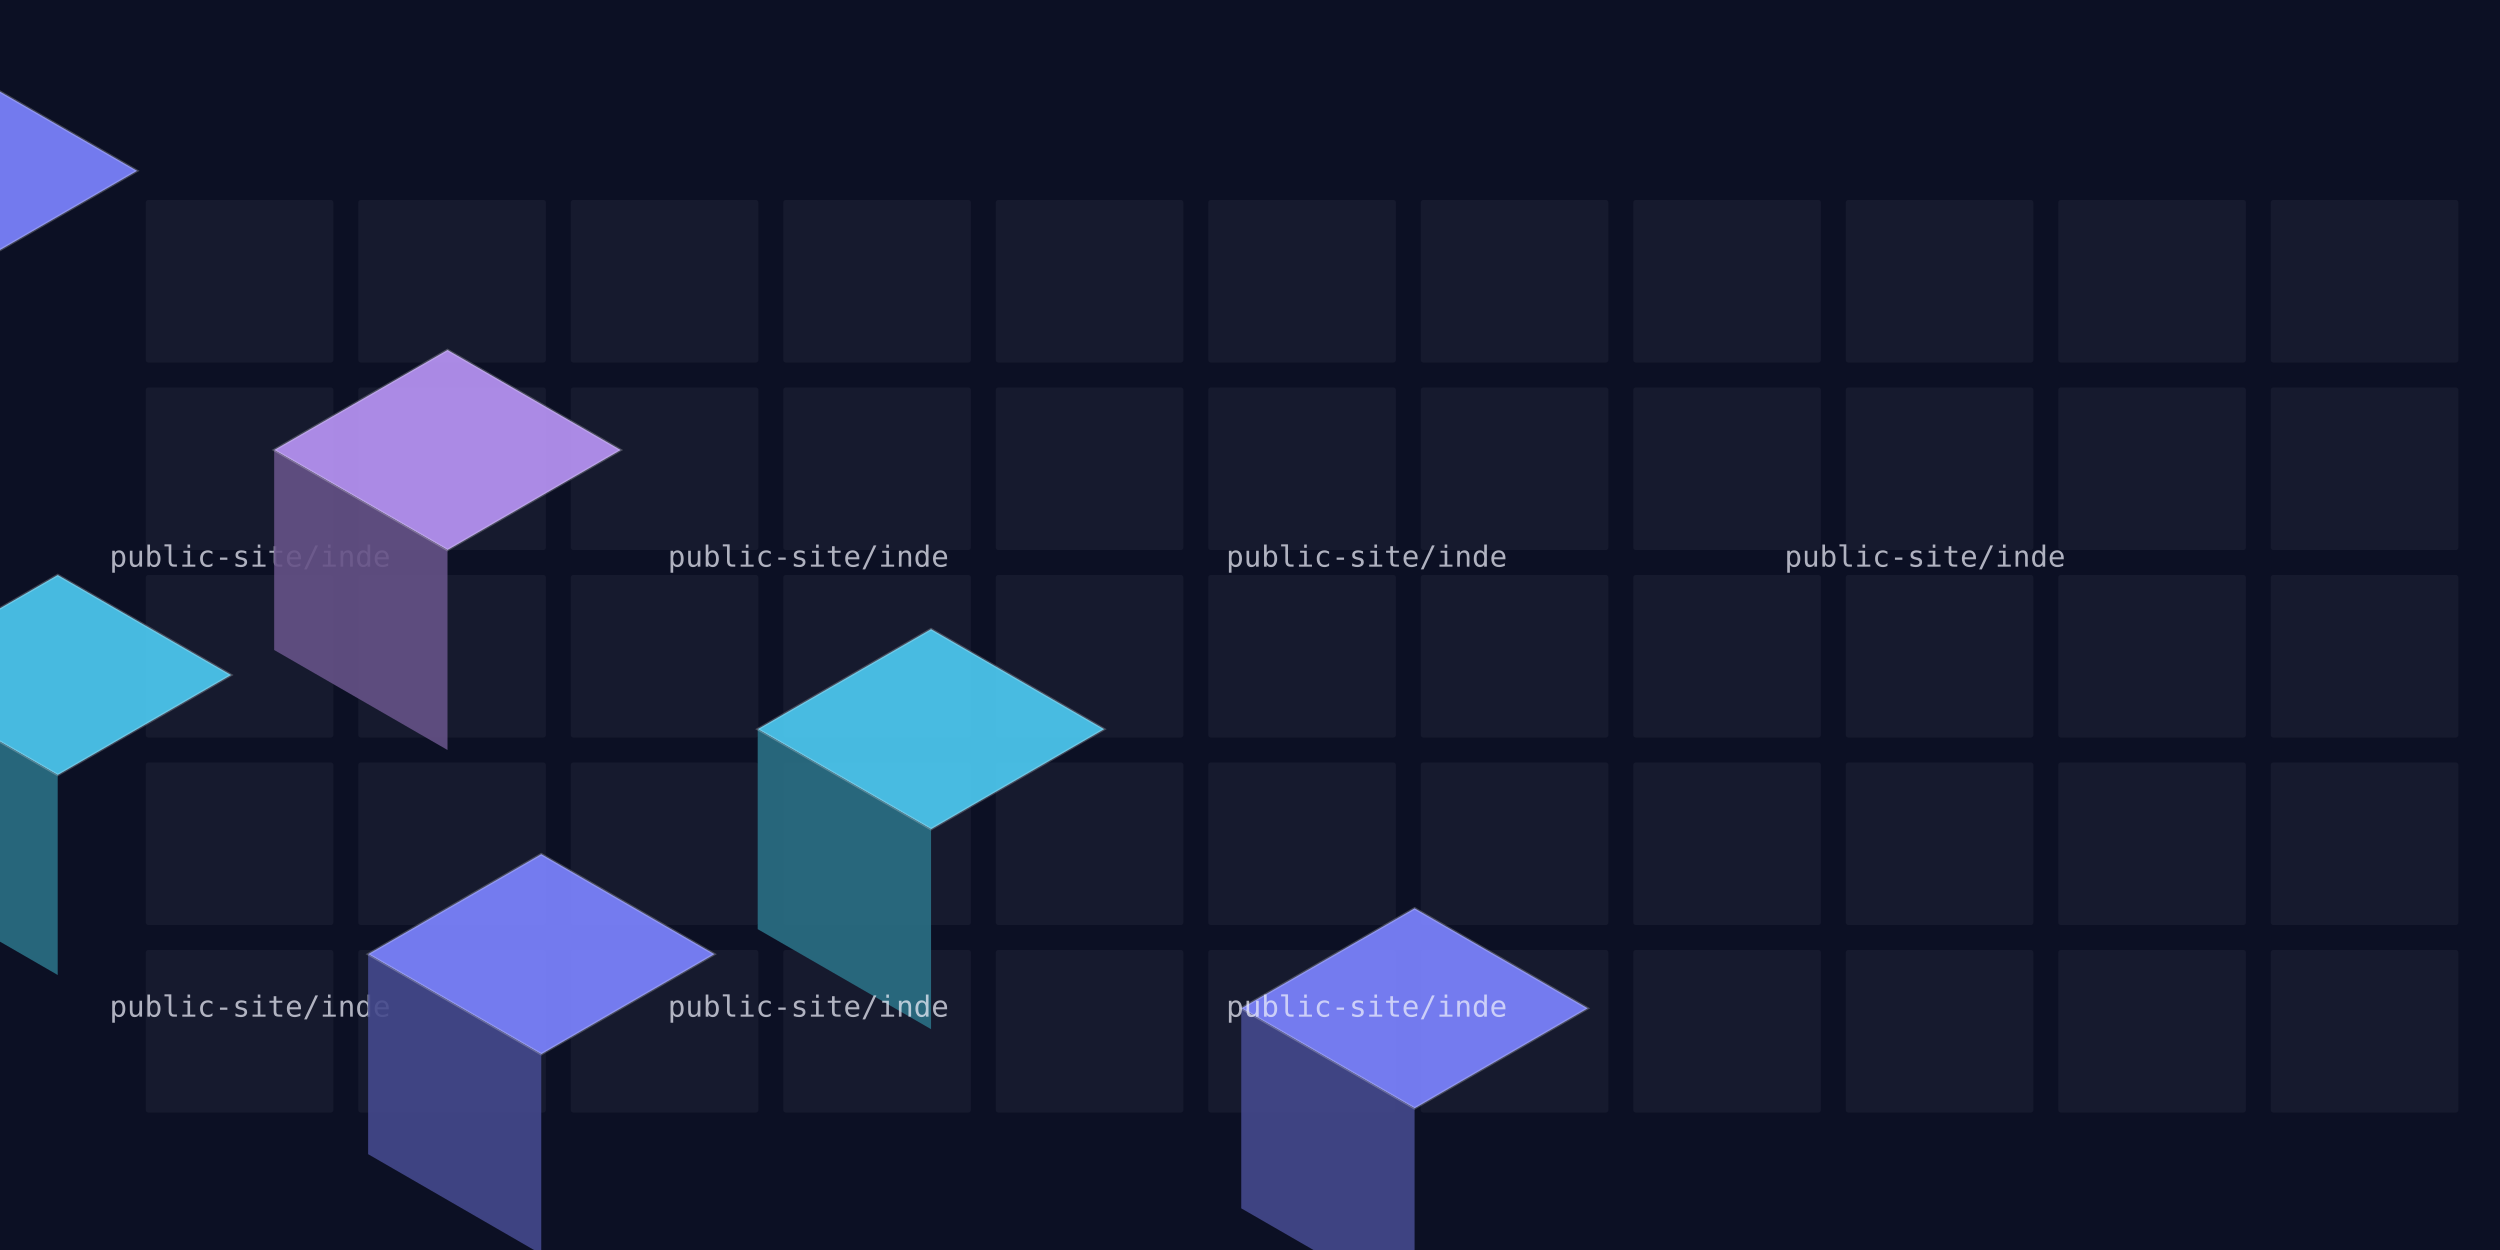
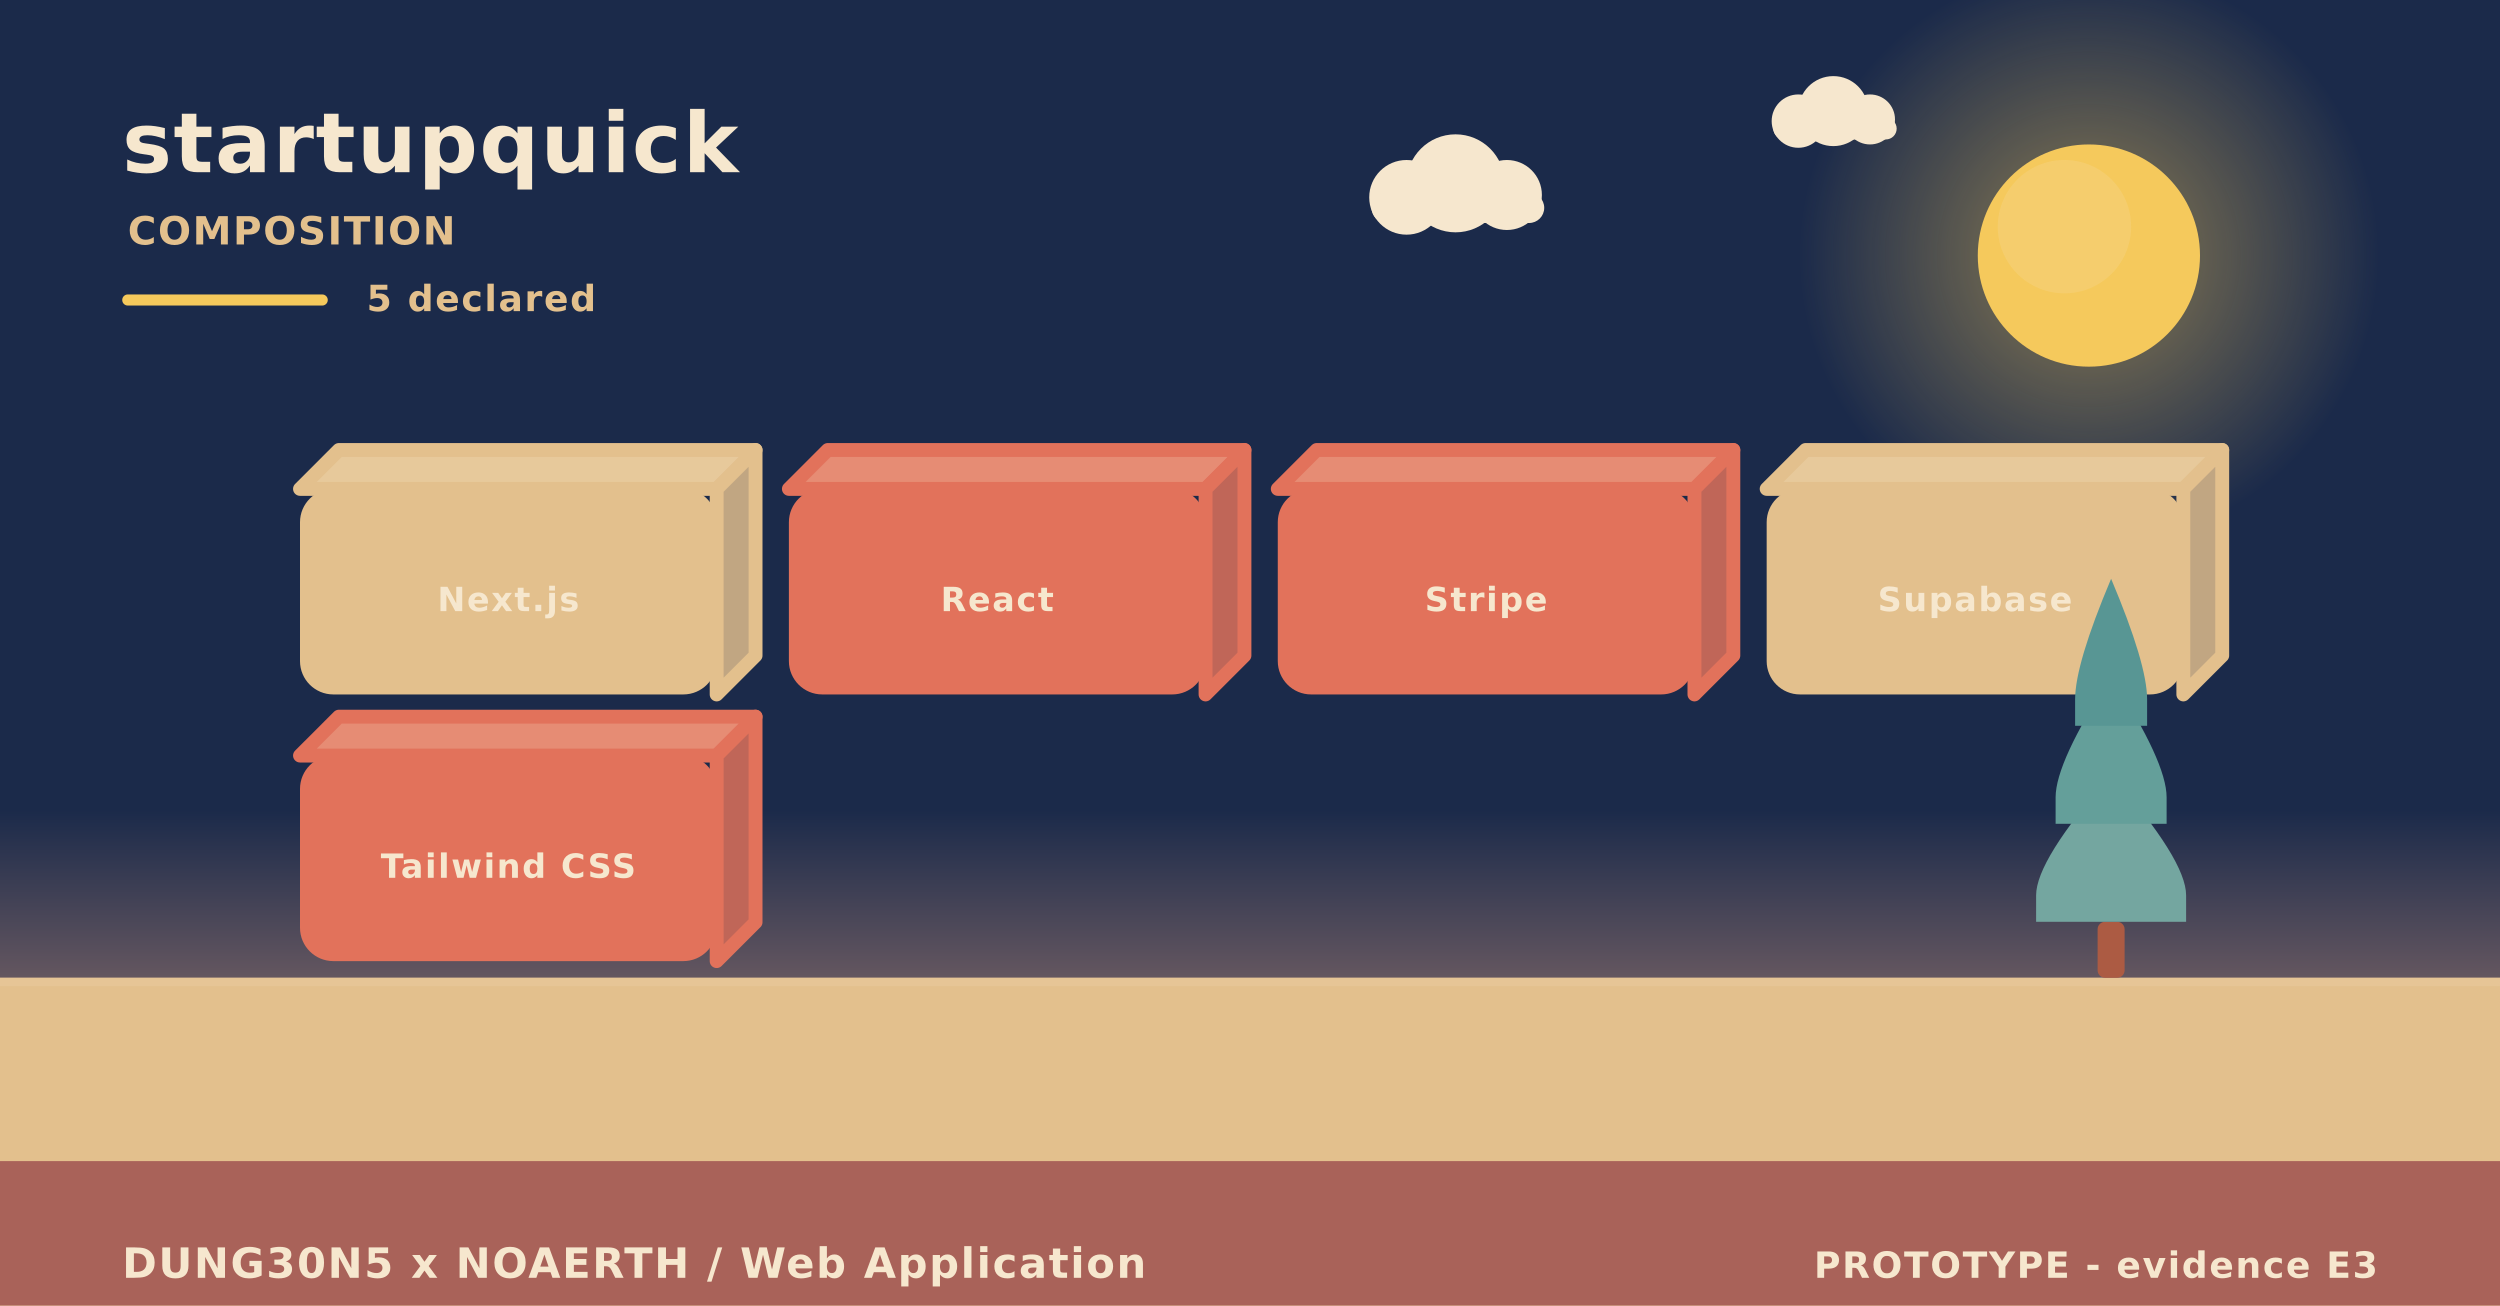
- <svg xmlns="http://www.w3.org/2000/svg" viewBox="0 0 1200 600" width="1200" height="600" role="img" aria-label="startupquick component map">
-   <rect width="1200" height="600" fill="#0c1024" />
-   <defs>
-     <linearGradient id="gc" x1="0" y1="0" x2="1" y2="1">
-       <stop offset="0%" stop-color="#7c83ff" />
-       <stop offset="100%" stop-color="#b794f4" />
-     </linearGradient>
-   </defs>
-   <rect x="70.00" y="96.00" width="90.00" height="78.00" rx="1.20" fill="#eef0fb" opacity="0.05" />
-   <rect x="172.00" y="96.00" width="90.00" height="78.00" rx="1.20" fill="#eef0fb" opacity="0.05" />
-   <rect x="274.00" y="96.00" width="90.00" height="78.00" rx="1.20" fill="#eef0fb" opacity="0.05" />
-   <rect x="376.00" y="96.00" width="90.00" height="78.00" rx="1.20" fill="#eef0fb" opacity="0.05" />
-   <rect x="478.00" y="96.00" width="90.00" height="78.00" rx="1.20" fill="#eef0fb" opacity="0.05" />
-   <rect x="580.00" y="96.00" width="90.00" height="78.00" rx="1.20" fill="#eef0fb" opacity="0.05" />
-   <rect x="682.00" y="96.00" width="90.00" height="78.00" rx="1.20" fill="#eef0fb" opacity="0.05" />
-   <rect x="784.00" y="96.00" width="90.00" height="78.00" rx="1.20" fill="#eef0fb" opacity="0.05" />
-   <rect x="886.00" y="96.00" width="90.00" height="78.00" rx="1.20" fill="#eef0fb" opacity="0.05" />
-   <rect x="988.00" y="96.00" width="90.00" height="78.00" rx="1.20" fill="#eef0fb" opacity="0.05" />
-   <rect x="1090.00" y="96.00" width="90.00" height="78.00" rx="1.20" fill="#eef0fb" opacity="0.05" />
-   <rect x="70.00" y="186.00" width="90.00" height="78.00" rx="1.20" fill="#eef0fb" opacity="0.05" />
-   <rect x="172.00" y="186.00" width="90.00" height="78.00" rx="1.20" fill="#eef0fb" opacity="0.05" />
-   <rect x="274.00" y="186.00" width="90.00" height="78.00" rx="1.20" fill="#eef0fb" opacity="0.05" />
-   <rect x="376.00" y="186.00" width="90.00" height="78.00" rx="1.20" fill="#eef0fb" opacity="0.05" />
-   <rect x="478.00" y="186.00" width="90.00" height="78.00" rx="1.20" fill="#eef0fb" opacity="0.05" />
-   <rect x="580.00" y="186.00" width="90.00" height="78.00" rx="1.20" fill="#eef0fb" opacity="0.05" />
-   <rect x="682.00" y="186.00" width="90.00" height="78.00" rx="1.20" fill="#eef0fb" opacity="0.05" />
-   <rect x="784.00" y="186.00" width="90.00" height="78.00" rx="1.20" fill="#eef0fb" opacity="0.05" />
-   <rect x="886.00" y="186.00" width="90.00" height="78.00" rx="1.20" fill="#eef0fb" opacity="0.05" />
-   <rect x="988.00" y="186.00" width="90.00" height="78.00" rx="1.20" fill="#eef0fb" opacity="0.05" />
-   <rect x="1090.00" y="186.00" width="90.00" height="78.00" rx="1.20" fill="#eef0fb" opacity="0.05" />
-   <rect x="70.00" y="276.00" width="90.00" height="78.00" rx="1.20" fill="#eef0fb" opacity="0.05" />
-   <rect x="172.00" y="276.00" width="90.00" height="78.00" rx="1.20" fill="#eef0fb" opacity="0.05" />
-   <rect x="274.00" y="276.00" width="90.00" height="78.00" rx="1.20" fill="#eef0fb" opacity="0.05" />
-   <rect x="376.00" y="276.00" width="90.00" height="78.00" rx="1.20" fill="#eef0fb" opacity="0.05" />
-   <rect x="478.00" y="276.00" width="90.00" height="78.00" rx="1.20" fill="#eef0fb" opacity="0.05" />
-   <rect x="580.00" y="276.00" width="90.00" height="78.00" rx="1.20" fill="#eef0fb" opacity="0.05" />
-   <rect x="682.00" y="276.00" width="90.00" height="78.00" rx="1.20" fill="#eef0fb" opacity="0.05" />
-   <rect x="784.00" y="276.00" width="90.00" height="78.00" rx="1.20" fill="#eef0fb" opacity="0.05" />
-   <rect x="886.00" y="276.00" width="90.00" height="78.00" rx="1.20" fill="#eef0fb" opacity="0.05" />
-   <rect x="988.00" y="276.00" width="90.00" height="78.00" rx="1.20" fill="#eef0fb" opacity="0.05" />
-   <rect x="1090.00" y="276.00" width="90.00" height="78.00" rx="1.20" fill="#eef0fb" opacity="0.05" />
-   <rect x="70.00" y="366.00" width="90.00" height="78.00" rx="1.20" fill="#eef0fb" opacity="0.05" />
-   <rect x="172.00" y="366.00" width="90.00" height="78.00" rx="1.20" fill="#eef0fb" opacity="0.05" />
-   <rect x="274.00" y="366.00" width="90.00" height="78.00" rx="1.20" fill="#eef0fb" opacity="0.05" />
-   <rect x="376.00" y="366.00" width="90.00" height="78.00" rx="1.20" fill="#eef0fb" opacity="0.05" />
-   <rect x="478.00" y="366.00" width="90.00" height="78.00" rx="1.20" fill="#eef0fb" opacity="0.05" />
-   <rect x="580.00" y="366.00" width="90.00" height="78.00" rx="1.20" fill="#eef0fb" opacity="0.05" />
-   <rect x="682.00" y="366.00" width="90.00" height="78.00" rx="1.20" fill="#eef0fb" opacity="0.05" />
-   <rect x="784.00" y="366.00" width="90.00" height="78.00" rx="1.20" fill="#eef0fb" opacity="0.05" />
-   <rect x="886.00" y="366.00" width="90.00" height="78.00" rx="1.20" fill="#eef0fb" opacity="0.05" />
-   <rect x="988.00" y="366.00" width="90.00" height="78.00" rx="1.20" fill="#eef0fb" opacity="0.05" />
-   <rect x="1090.00" y="366.00" width="90.00" height="78.00" rx="1.20" fill="#eef0fb" opacity="0.05" />
-   <rect x="70.00" y="456.00" width="90.00" height="78.00" rx="1.20" fill="#eef0fb" opacity="0.05" />
-   <rect x="172.00" y="456.00" width="90.00" height="78.00" rx="1.20" fill="#eef0fb" opacity="0.05" />
-   <rect x="274.00" y="456.00" width="90.00" height="78.00" rx="1.20" fill="#eef0fb" opacity="0.05" />
-   <rect x="376.00" y="456.00" width="90.00" height="78.00" rx="1.20" fill="#eef0fb" opacity="0.05" />
-   <rect x="478.00" y="456.00" width="90.00" height="78.00" rx="1.20" fill="#eef0fb" opacity="0.05" />
-   <rect x="580.00" y="456.00" width="90.00" height="78.00" rx="1.20" fill="#eef0fb" opacity="0.05" />
-   <rect x="682.00" y="456.00" width="90.00" height="78.00" rx="1.20" fill="#eef0fb" opacity="0.05" />
-   <rect x="784.00" y="456.00" width="90.00" height="78.00" rx="1.20" fill="#eef0fb" opacity="0.05" />
-   <rect x="886.00" y="456.00" width="90.00" height="78.00" rx="1.20" fill="#eef0fb" opacity="0.05" />
-   <rect x="988.00" y="456.00" width="90.00" height="78.00" rx="1.20" fill="#eef0fb" opacity="0.05" />
-   <rect x="1090.00" y="456.00" width="90.00" height="78.00" rx="1.20" fill="#eef0fb" opacity="0.05" />
-   <g transform="rotate(0 120 140)">
-     <polygon points="-17.3,34.0 65.8,82.0 -17.3,130.0 -100.5,82.0" fill="#7c83ff" opacity="0.92" />
-     <polygon points="-100.5,82.0 -17.3,130.0 -17.3,226.0 -100.5,178.0" fill="#44488c" opacity="0.9" />
-     <polygon points="-17.3,34.0 65.8,82.0 -17.3,130.0 -100.5,82.0" fill="none" stroke="rgba(255,255,255,0.220)" stroke-width="1.2" />
-     <animateTransform attributeName="transform" type="rotate" values="-32.0 0.00 0.00 0.0 0.00 0.00" dur="7.55s" begin="0.0s" repeatCount="indefinite" />
+ <svg xmlns="http://www.w3.org/2000/svg" width="900" height="470" viewBox="0 0 900 470" role="img" aria-label="startupquick - how it is composed">
+   <linearGradient id="skyc" x1="0" y1="0" x2="0" y2="1">
+     <stop offset="0" stop-color="#1b2a4a" />
+     <stop offset="0.62" stop-color="#1b2a4a" />
+     <stop offset="1" stop-color="#f3ad8a" />
+   </linearGradient>
+   <rect width="900" height="470" fill="url(#skyc)" />
+   <radialGradient id="sunc">
+     <stop offset="0.35" stop-color="#f5c95c" stop-opacity="0.34" />
+     <stop offset="1" stop-color="#f5c95c" stop-opacity="0" />
+   </radialGradient>
+   <circle cx="752" cy="92" r="104" fill="url(#sunc)" />
+   <circle cx="752" cy="92" r="40" fill="#f5c95c" />
+   <circle cx="743.2" cy="81.6" r="24" fill="#f5d27e" opacity="0.5" />
+   <g>
+     <circle cx="524" cy="66" r="17.64" fill="#f6e7ce" />
+     <circle cx="506.36" cy="71.04" r="13.44" fill="#f6e7ce" />
+     <circle cx="542.48" cy="70.2" r="12.6" fill="#f6e7ce" />
+     <rect x="493.76" y="69.36" width="62.16" height="10.92" rx="5.46" fill="#f6e7ce" />
+     <animateTransform attributeName="transform" type="translate" values="0 0;24 0;0 0" dur="36s" begin="0s" repeatCount="indefinite" />
  </g>
-   <text x="120" y="272" font-family="ui-monospace,Menlo,monospace" font-size="14" fill="rgba(238,240,251,0.720)" text-anchor="middle">public-site/inde</text>
-   <g transform="rotate(0 388 140)">
-     <polygon points="214.8,168.0 297.9,216.0 214.8,264.0 131.6,216.0" fill="#b794f4" opacity="0.92" />
-     <polygon points="131.6,216.0 214.8,264.0 214.8,360.0 131.6,312.0" fill="#655186" opacity="0.9" />
-     <polygon points="214.8,168.0 297.9,216.0 214.8,264.0 131.6,216.0" fill="none" stroke="rgba(255,255,255,0.220)" stroke-width="1.2" />
-     <animateTransform attributeName="transform" type="rotate" values="-32.0 0.00 0.00 0.0 0.00 0.00" dur="7.55s" begin="0.4s" repeatCount="indefinite" />
+   <g>
+     <circle cx="660" cy="40" r="12.6" fill="#f6e7ce" />
+     <circle cx="647.4" cy="43.6" r="9.6" fill="#f6e7ce" />
+     <circle cx="673.2" cy="43" r="9" fill="#f6e7ce" />
+     <rect x="638.4" y="42.4" width="44.4" height="7.8" rx="3.9" fill="#f6e7ce" />
+     <animateTransform attributeName="transform" type="translate" values="0 0;-18 0;0 0" dur="46s" begin="3s" repeatCount="indefinite" />
  </g>
-   <text x="388" y="272" font-family="ui-monospace,Menlo,monospace" font-size="14" fill="rgba(238,240,251,0.720)" text-anchor="middle">public-site/inde</text>
-   <g transform="rotate(0 656 140)">
-     <polygon points="446.9,302.0 530.0,350.0 446.9,398.0 363.7,350.0" fill="#4cc9f0" opacity="0.92" />
-     <polygon points="363.7,350.0 446.9,398.0 446.9,494.0 363.7,446.0" fill="#2a6f84" opacity="0.9" />
-     <polygon points="446.9,302.0 530.0,350.0 446.9,398.0 363.7,350.0" fill="none" stroke="rgba(255,255,255,0.220)" stroke-width="1.2" />
-     <animateTransform attributeName="transform" type="rotate" values="-32.0 0.00 0.00 0.0 0.00 0.00" dur="7.55s" begin="0.8s" repeatCount="indefinite" />
+   <rect x="0" y="352" width="900" height="118" fill="#e3c08d" />
+   <rect x="0" y="352" width="900" height="3" fill="#e6c596" />
+   <text x="44" y="62" font-family="Verdana,DejaVu Sans,sans-serif" font-size="30" font-weight="700" letter-spacing="0.6" fill="#f6e7ce" text-anchor="start">startupquick</text>
+   <text x="46" y="88" font-family="Verdana,DejaVu Sans,sans-serif" font-size="14" font-weight="700" letter-spacing="0.6" fill="#e3c08d" text-anchor="start">COMPOSITION</text>
+   <rect x="44" y="106" width="74" height="4" rx="2" fill="#f5c95c" />
+   <text x="132" y="112" font-family="Verdana,DejaVu Sans,sans-serif" font-size="13" font-weight="700" letter-spacing="0.6" fill="#e3c08d" text-anchor="start">5 declared</text>
+   <g>
+     <path d="M108,176 L258,176 L272,162 L122,162 Z" fill="#e7c99b" stroke="#e3c08d" stroke-width="5" stroke-linejoin="round" />
+     <path d="M258,176 L272,162 L272,236 L258,250 Z" fill="#c1a682" stroke="#e3c08d" stroke-width="5" stroke-linejoin="round" />
+     <rect x="108" y="176" width="150" height="74" rx="12" fill="#e3c08d" />
+     <animateTransform attributeName="transform" type="translate" values="0 10;0 0" dur="0.75s" begin="0s" fill="freeze" />
  </g>
-   <text x="656" y="272" font-family="ui-monospace,Menlo,monospace" font-size="14" fill="rgba(238,240,251,0.720)" text-anchor="middle">public-site/inde</text>
-   <g transform="rotate(0 924 140)">
-     <polygon points="679.0,436.0 762.1,484.0 679.0,532.0 595.8,484.0" fill="#7c83ff" opacity="0.92" />
-     <polygon points="595.8,484.0 679.0,532.0 679.0,628.0 595.8,580.0" fill="#44488c" opacity="0.9" />
-     <polygon points="679.0,436.0 762.1,484.0 679.0,532.0 595.8,484.0" fill="none" stroke="rgba(255,255,255,0.220)" stroke-width="1.2" />
-     <animateTransform attributeName="transform" type="rotate" values="-32.0 0.00 0.00 0.0 0.00 0.00" dur="7.55s" begin="1.2s" repeatCount="indefinite" />
+   <text x="183" y="220" font-family="Verdana,DejaVu Sans,sans-serif" font-size="12" font-weight="700" letter-spacing="0.6" fill="#f6e7ce" text-anchor="middle">Next.js</text>
+   <g>
+     <path d="M284,176 L434,176 L448,162 L298,162 Z" fill="#e68c74" stroke="#e2725b" stroke-width="5" stroke-linejoin="round" />
+     <path d="M434,176 L448,162 L448,236 L434,250 Z" fill="#c06658" stroke="#e2725b" stroke-width="5" stroke-linejoin="round" />
+     <rect x="284" y="176" width="150" height="74" rx="12" fill="#e2725b" />
+     <animateTransform attributeName="transform" type="translate" values="0 10;0 0" dur="0.75s" begin="0.16s" fill="freeze" />
  </g>
-   <text x="924" y="272" font-family="ui-monospace,Menlo,monospace" font-size="14" fill="rgba(238,240,251,0.720)" text-anchor="middle">public-site/inde</text>
-   <g transform="rotate(0 120 356)">
-     <polygon points="-204.4,142.0 -121.2,190.0 -204.4,238.0 -287.5,190.0" fill="#b794f4" opacity="0.92" />
-     <polygon points="-287.5,190.0 -204.4,238.0 -204.4,334.0 -287.5,286.0" fill="#655186" opacity="0.9" />
-     <polygon points="-204.4,142.0 -121.2,190.0 -204.4,238.0 -287.5,190.0" fill="none" stroke="rgba(255,255,255,0.220)" stroke-width="1.2" />
-     <animateTransform attributeName="transform" type="rotate" values="-32.0 0.00 0.00 0.0 0.00 0.00" dur="7.55s" begin="1.6s" repeatCount="indefinite" />
+   <text x="359" y="220" font-family="Verdana,DejaVu Sans,sans-serif" font-size="12" font-weight="700" letter-spacing="0.6" fill="#f6e7ce" text-anchor="middle">React</text>
+   <g>
+     <path d="M460,176 L610,176 L624,162 L474,162 Z" fill="#e68c74" stroke="#e2725b" stroke-width="5" stroke-linejoin="round" />
+     <path d="M610,176 L624,162 L624,236 L610,250 Z" fill="#c06658" stroke="#e2725b" stroke-width="5" stroke-linejoin="round" />
+     <rect x="460" y="176" width="150" height="74" rx="12" fill="#e2725b" />
+     <animateTransform attributeName="transform" type="translate" values="0 10;0 0" dur="0.75s" begin="0.32s" fill="freeze" />
  </g>
-   <text x="120" y="488" font-family="ui-monospace,Menlo,monospace" font-size="14" fill="rgba(238,240,251,0.720)" text-anchor="middle">public-site/inde</text>
-   <g transform="rotate(0 388 356)">
-     <polygon points="27.7,276.0 110.9,324.0 27.7,372.0 -55.4,324.0" fill="#4cc9f0" opacity="0.92" />
-     <polygon points="-55.4,324.0 27.7,372.0 27.7,468.0 -55.4,420.0" fill="#2a6f84" opacity="0.9" />
-     <polygon points="27.7,276.0 110.9,324.0 27.7,372.0 -55.4,324.0" fill="none" stroke="rgba(255,255,255,0.220)" stroke-width="1.2" />
-     <animateTransform attributeName="transform" type="rotate" values="-32.0 0.00 0.00 0.0 0.00 0.00" dur="7.55s" begin="2.0s" repeatCount="indefinite" />
+   <text x="535" y="220" font-family="Verdana,DejaVu Sans,sans-serif" font-size="12" font-weight="700" letter-spacing="0.6" fill="#f6e7ce" text-anchor="middle">Stripe</text>
+   <g>
+     <path d="M636,176 L786,176 L800,162 L650,162 Z" fill="#e7c99b" stroke="#e3c08d" stroke-width="5" stroke-linejoin="round" />
+     <path d="M786,176 L800,162 L800,236 L786,250 Z" fill="#c1a682" stroke="#e3c08d" stroke-width="5" stroke-linejoin="round" />
+     <rect x="636" y="176" width="150" height="74" rx="12" fill="#e3c08d" />
+     <animateTransform attributeName="transform" type="translate" values="0 10;0 0" dur="0.75s" begin="0.48s" fill="freeze" />
  </g>
-   <text x="388" y="488" font-family="ui-monospace,Menlo,monospace" font-size="14" fill="rgba(238,240,251,0.720)" text-anchor="middle">public-site/inde</text>
-   <g transform="rotate(0 656 356)">
-     <polygon points="259.8,410.0 342.9,458.0 259.8,506.0 176.7,458.0" fill="#7c83ff" opacity="0.92" />
-     <polygon points="176.7,458.0 259.8,506.0 259.8,602.0 176.7,554.0" fill="#44488c" opacity="0.9" />
-     <polygon points="259.8,410.0 342.9,458.0 259.8,506.0 176.7,458.0" fill="none" stroke="rgba(255,255,255,0.220)" stroke-width="1.2" />
-     <animateTransform attributeName="transform" type="rotate" values="-32.0 0.00 0.00 0.0 0.00 0.00" dur="7.55s" begin="2.4s" repeatCount="indefinite" />
+   <text x="711" y="220" font-family="Verdana,DejaVu Sans,sans-serif" font-size="12" font-weight="700" letter-spacing="0.6" fill="#f6e7ce" text-anchor="middle">Supabase</text>
+   <g>
+     <path d="M108,272 L258,272 L272,258 L122,258 Z" fill="#e68c74" stroke="#e2725b" stroke-width="5" stroke-linejoin="round" />
+     <path d="M258,272 L272,258 L272,332 L258,346 Z" fill="#c06658" stroke="#e2725b" stroke-width="5" stroke-linejoin="round" />
+     <rect x="108" y="272" width="150" height="74" rx="12" fill="#e2725b" />
+     <animateTransform attributeName="transform" type="translate" values="0 10;0 0" dur="0.75s" begin="0.64s" fill="freeze" />
  </g>
-   <text x="656" y="488" font-family="ui-monospace,Menlo,monospace" font-size="14" fill="rgba(238,240,251,0.720)" text-anchor="middle">public-site/inde</text>
+   <text x="183" y="316" font-family="Verdana,DejaVu Sans,sans-serif" font-size="12" font-weight="700" letter-spacing="0.6" fill="#f6e7ce" text-anchor="middle">Tailwind CSS</text>
+   <rect x="755.14" y="331.84" width="9.72" height="20.16" rx="2.7" fill="#ac5b43" />
+   <path d="M760,278.92 Q733,309.61 733,322.31 Q733,331.84 733,331.84 L787,331.84 Q787,331.84 787,322.31 Q787,309.61 760,278.92 Z" fill="#74a6a0" />
+   <path d="M760,243.64 Q740.02,274.33 740.02,287.03 Q740.02,296.56 740.02,296.56 L779.98,296.56 Q779.98,296.56 779.98,287.03 Q779.98,274.33 760,243.64 Z" fill="#649f9a" />
+   <path d="M760,208.36 Q747.04,239.05 747.04,251.75 Q747.04,261.28 747.04,261.28 L772.96,261.28 Q772.96,261.28 772.96,251.75 Q772.96,239.05 760,208.36 Z" fill="#589694" />
+   <rect x="0" y="418" width="900" height="52" rx="0" fill="#a65c56" opacity="0.94" />
+   <text x="44" y="460" font-family="Verdana,DejaVu Sans,sans-serif" font-size="15" font-weight="700" letter-spacing="0.6" fill="#f6e7ce" text-anchor="start">DUNG30N5 x NOAERTH  /  Web Application</text>
+   <text x="856" y="460" font-family="Verdana,DejaVu Sans,sans-serif" font-size="13" font-weight="700" letter-spacing="0.6" fill="#f6e7ce" text-anchor="end">PROTOTYPE  -  evidence E3</text>
</svg>
